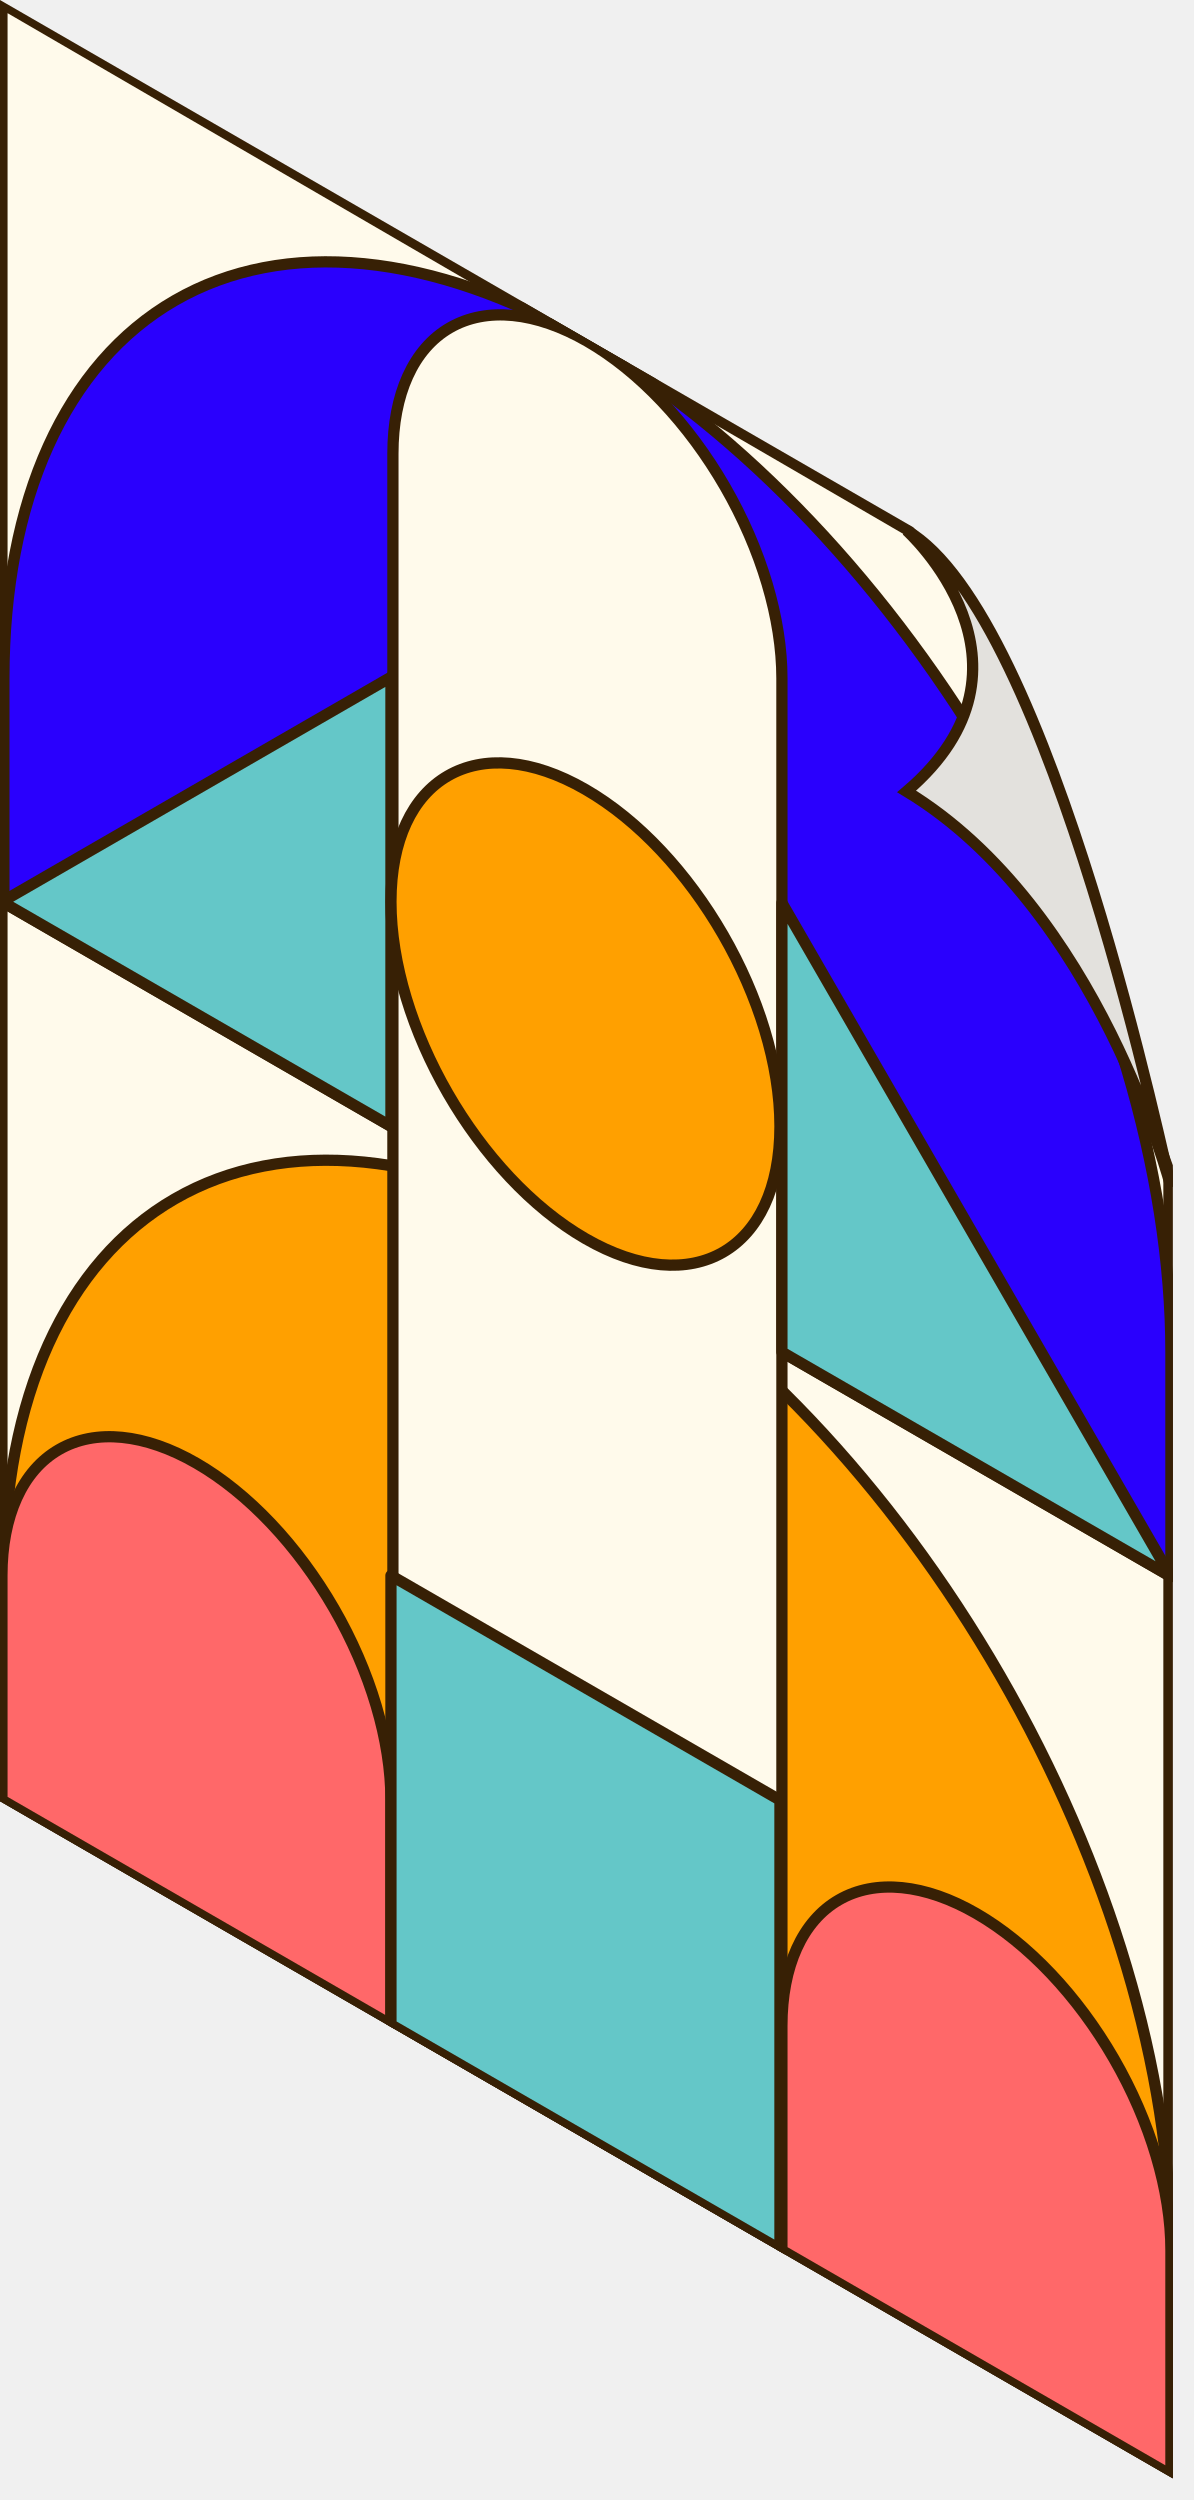
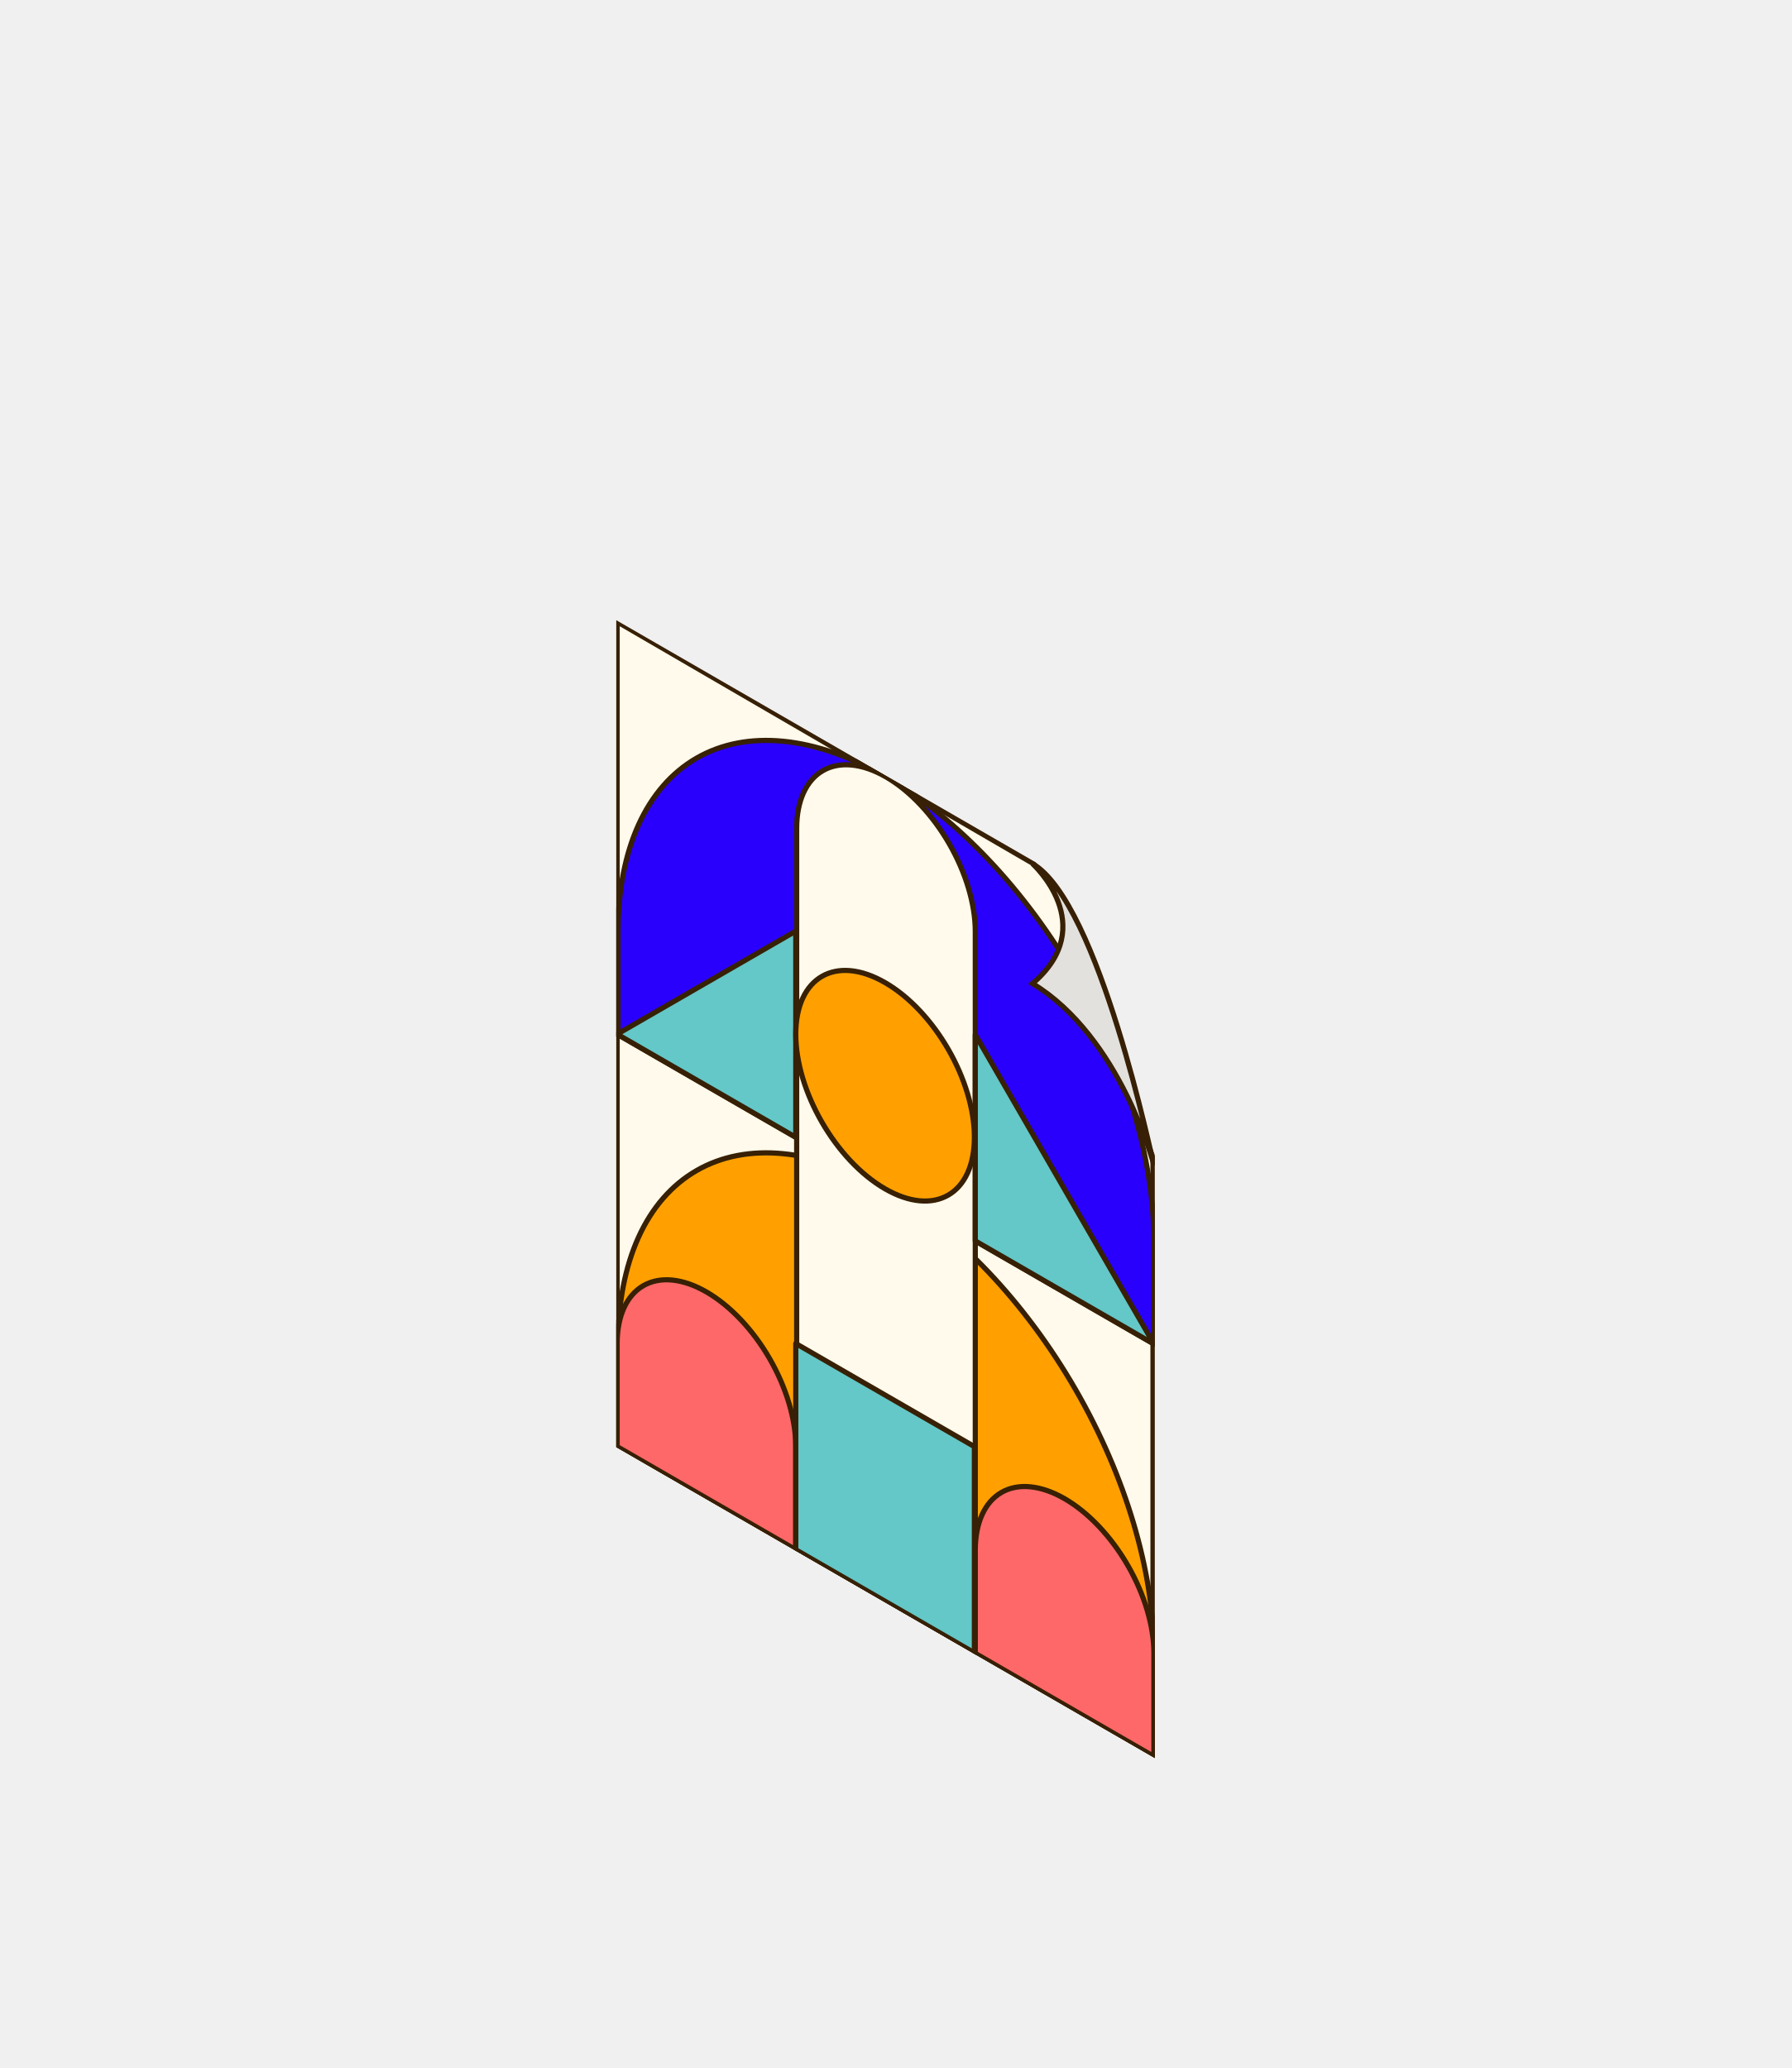
- <svg xmlns="http://www.w3.org/2000/svg" width="53" height="111" viewBox="0 0 53 111" fill="none">
-   <g id="hero" clip-path="url(#clip0_2231_7918)">
-     <g id="Group 46">
-       <g id="Frame 86">
-         <g id="Group 12">
-           <g id="Frame" clip-path="url(#clip1_2231_7918)">
-             <path id="Vector" d="M51.902 109.841L51.902 51.995L42.413 25.788L40.336 23.55L0.086 0.15L0.086 79.925L51.902 109.841Z" fill="#FFFAEB" stroke="#372005" stroke-width="0.5" stroke-linejoin="round" />
-             <path id="Vector_2" d="M26.081 55.045C32.952 59.012 39.542 65.969 44.4 74.384C49.259 82.8 51.989 91.985 51.989 99.919L51.989 109.891L0.173 79.975L0.173 70.003C0.173 62.069 2.902 56.036 7.761 53.23C12.62 50.425 19.209 51.078 26.081 55.045Z" fill="#FFA000" stroke="#372005" stroke-width="0.5" stroke-linejoin="round" />
-             <path id="Vector_3" d="M26.081 15.157C32.952 19.125 39.542 26.081 44.4 34.496C49.259 42.912 51.989 52.097 51.989 60.031L51.989 70.003L0.173 40.087L0.173 30.115C0.173 22.181 2.902 16.148 7.761 13.343C12.62 10.537 19.209 11.19 26.081 15.157Z" fill="#2A00FD" stroke="#372005" stroke-width="0.5" stroke-linejoin="round" />
-             <path id="Vector_4" d="M26.081 15.157C27.215 15.812 28.338 16.718 29.386 17.825C30.433 18.931 31.385 20.215 32.187 21.604C32.989 22.993 33.625 24.459 34.059 25.92C34.493 27.38 34.717 28.806 34.717 30.115L34.717 99.919L17.445 89.947L17.445 20.143C17.445 17.499 18.355 15.488 19.974 14.553C21.594 13.617 23.79 13.835 26.081 15.157Z" fill="#FFFAEB" stroke="#372005" stroke-width="0.5" stroke-linejoin="round" />
-             <path id="Vector_5" d="M17.358 30.066L17.358 50.009L0.086 40.037L17.358 30.066Z" fill="#64C7C8" stroke="#372005" stroke-width="0.5" stroke-linejoin="round" />
-             <path id="Vector_6" d="M51.989 70.003L34.717 60.031L34.717 40.087L51.989 70.003Z" fill="#64C7C8" stroke="#372005" stroke-width="0.5" stroke-linejoin="round" />
-             <path id="Vector_7" d="M8.722 64.967C9.856 65.622 10.979 66.528 12.027 67.634C13.075 68.74 14.027 70.025 14.829 71.414C15.631 72.803 16.267 74.269 16.701 75.73C17.135 77.19 17.358 78.616 17.358 79.925L17.358 89.897L0.086 79.925L0.086 69.953C0.086 67.309 0.996 65.297 2.616 64.362C4.235 63.427 6.432 63.645 8.722 64.967Z" fill="#FF6869" stroke="#372005" stroke-width="0.5" stroke-linejoin="round" />
-             <path id="Vector_8" d="M43.352 84.961C45.643 86.284 47.84 88.602 49.459 91.407C51.079 94.213 51.989 97.274 51.989 99.919L51.989 109.891L34.717 99.919L34.717 89.947C34.717 87.302 35.626 85.291 37.246 84.356C38.865 83.421 41.062 83.639 43.352 84.961Z" fill="#FF6869" stroke="#372005" stroke-width="0.5" stroke-linejoin="round" />
-             <path id="Vector_9" d="M34.63 79.925L17.358 69.953L17.358 89.897L34.63 99.869L34.63 79.925Z" fill="#64C7C8" stroke="#372005" stroke-width="0.5" stroke-linejoin="round" />
-             <path id="Vector_10" d="M34.63 50.009C34.63 44.502 30.764 37.805 25.994 35.051C21.225 32.298 17.358 34.53 17.358 40.038C17.358 45.545 21.225 52.242 25.994 54.995C30.764 57.749 34.63 55.517 34.63 50.009Z" fill="#FFA000" stroke="#372005" stroke-width="0.5" stroke-linejoin="round" />
-             <path id="Vector_11" d="M40.253 35.14C48.779 40.308 51.989 52.702 51.989 52.702C51.857 52.413 46.719 27.293 40.253 23.55C40.253 23.55 46.854 29.515 40.253 35.14Z" fill="#E3E1DD" stroke="#372005" stroke-width="0.5" stroke-miterlimit="2" />
+ <svg xmlns="http://www.w3.org/2000/svg" width="173.205" height="200" viewBox="0 0 173.205 200" fill="none">
+   <g transform="translate(59.59 59.98)">
+     <g id="hero" clip-path="url(#clip0_2231_7918)">
+       <g id="Group 46">
+         <g id="Frame 86">
+           <g id="Group 12">
+             <g id="Frame" clip-path="url(#clip1_2231_7918)">
+               <path id="Vector" d="M51.902 109.841L51.902 51.995L42.413 25.788L40.336 23.55L0.086 0.15L0.086 79.925L51.902 109.841Z" fill="#FFFAEB" stroke="#372005" stroke-width="0.5" stroke-linejoin="round" />
+               <path id="Vector_2" d="M26.081 55.045C32.952 59.012 39.542 65.969 44.4 74.384C49.259 82.8 51.989 91.985 51.989 99.919L51.989 109.891L0.173 79.975L0.173 70.003C0.173 62.069 2.902 56.036 7.761 53.23C12.62 50.425 19.209 51.078 26.081 55.045Z" fill="#FFA000" stroke="#372005" stroke-width="0.5" stroke-linejoin="round" />
+               <path id="Vector_3" d="M26.081 15.157C32.952 19.125 39.542 26.081 44.4 34.496C49.259 42.912 51.989 52.097 51.989 60.031L51.989 70.003L0.173 40.087L0.173 30.115C0.173 22.181 2.902 16.148 7.761 13.343C12.62 10.537 19.209 11.19 26.081 15.157Z" fill="#2A00FD" stroke="#372005" stroke-width="0.5" stroke-linejoin="round" />
+               <path id="Vector_4" d="M26.081 15.157C27.215 15.812 28.338 16.718 29.386 17.825C30.433 18.931 31.385 20.215 32.187 21.604C32.989 22.993 33.625 24.459 34.059 25.92C34.493 27.38 34.717 28.806 34.717 30.115L34.717 99.919L17.445 89.947L17.445 20.143C17.445 17.499 18.355 15.488 19.974 14.553C21.594 13.617 23.79 13.835 26.081 15.157Z" fill="#FFFAEB" stroke="#372005" stroke-width="0.5" stroke-linejoin="round" />
+               <path id="Vector_5" d="M17.358 30.066L17.358 50.009L0.086 40.037L17.358 30.066Z" fill="#64C7C8" stroke="#372005" stroke-width="0.5" stroke-linejoin="round" />
+               <path id="Vector_6" d="M51.989 70.003L34.717 60.031L34.717 40.087L51.989 70.003Z" fill="#64C7C8" stroke="#372005" stroke-width="0.5" stroke-linejoin="round" />
+               <path id="Vector_7" d="M8.722 64.967C9.856 65.622 10.979 66.528 12.027 67.634C13.075 68.74 14.027 70.025 14.829 71.414C15.631 72.803 16.267 74.269 16.701 75.73C17.135 77.19 17.358 78.616 17.358 79.925L17.358 89.897L0.086 79.925L0.086 69.953C0.086 67.309 0.996 65.297 2.616 64.362C4.235 63.427 6.432 63.645 8.722 64.967Z" fill="#FF6869" stroke="#372005" stroke-width="0.5" stroke-linejoin="round" />
+               <path id="Vector_8" d="M43.352 84.961C45.643 86.284 47.84 88.602 49.459 91.407C51.079 94.213 51.989 97.274 51.989 99.919L51.989 109.891L34.717 99.919L34.717 89.947C34.717 87.302 35.626 85.291 37.246 84.356C38.865 83.421 41.062 83.639 43.352 84.961Z" fill="#FF6869" stroke="#372005" stroke-width="0.5" stroke-linejoin="round" />
+               <path id="Vector_9" d="M34.63 79.925L17.358 69.953L17.358 89.897L34.63 99.869L34.63 79.925Z" fill="#64C7C8" stroke="#372005" stroke-width="0.5" stroke-linejoin="round" />
+               <path id="Vector_10" d="M34.63 50.009C34.63 44.502 30.764 37.805 25.994 35.051C21.225 32.298 17.358 34.53 17.358 40.038C17.358 45.545 21.225 52.242 25.994 54.995C30.764 57.749 34.63 55.517 34.63 50.009Z" fill="#FFA000" stroke="#372005" stroke-width="0.5" stroke-linejoin="round" />
+               <path id="Vector_11" d="M40.253 35.14C48.779 40.308 51.989 52.702 51.989 52.702C51.857 52.413 46.719 27.293 40.253 23.55C40.253 23.55 46.854 29.515 40.253 35.14Z" fill="#E3E1DD" stroke="#372005" stroke-width="0.5" stroke-miterlimit="2" />
+             </g>
          </g>
        </g>
      </g>
    </g>
+     <defs>
+       <clipPath id="clip0_2231_7918">
+         <rect width="1366" height="1123" fill="white" transform="translate(-743 -577.979)" />
+       </clipPath>
+       <clipPath id="clip1_2231_7918">
+         <rect width="60.131" height="79.975" fill="white" transform="matrix(0.866025 0.5 -2.20305e-08 1 1.76189e-06 0)" />
+       </clipPath>
+     </defs>
  </g>
-   <defs>
-     <clipPath id="clip0_2231_7918">
-       <rect width="1366" height="1123" fill="white" transform="translate(-743 -577.979)" />
-     </clipPath>
-     <clipPath id="clip1_2231_7918">
-       <rect width="60.131" height="79.975" fill="white" transform="matrix(0.866025 0.5 -2.20305e-08 1 1.76189e-06 0)" />
-     </clipPath>
-   </defs>
</svg>
